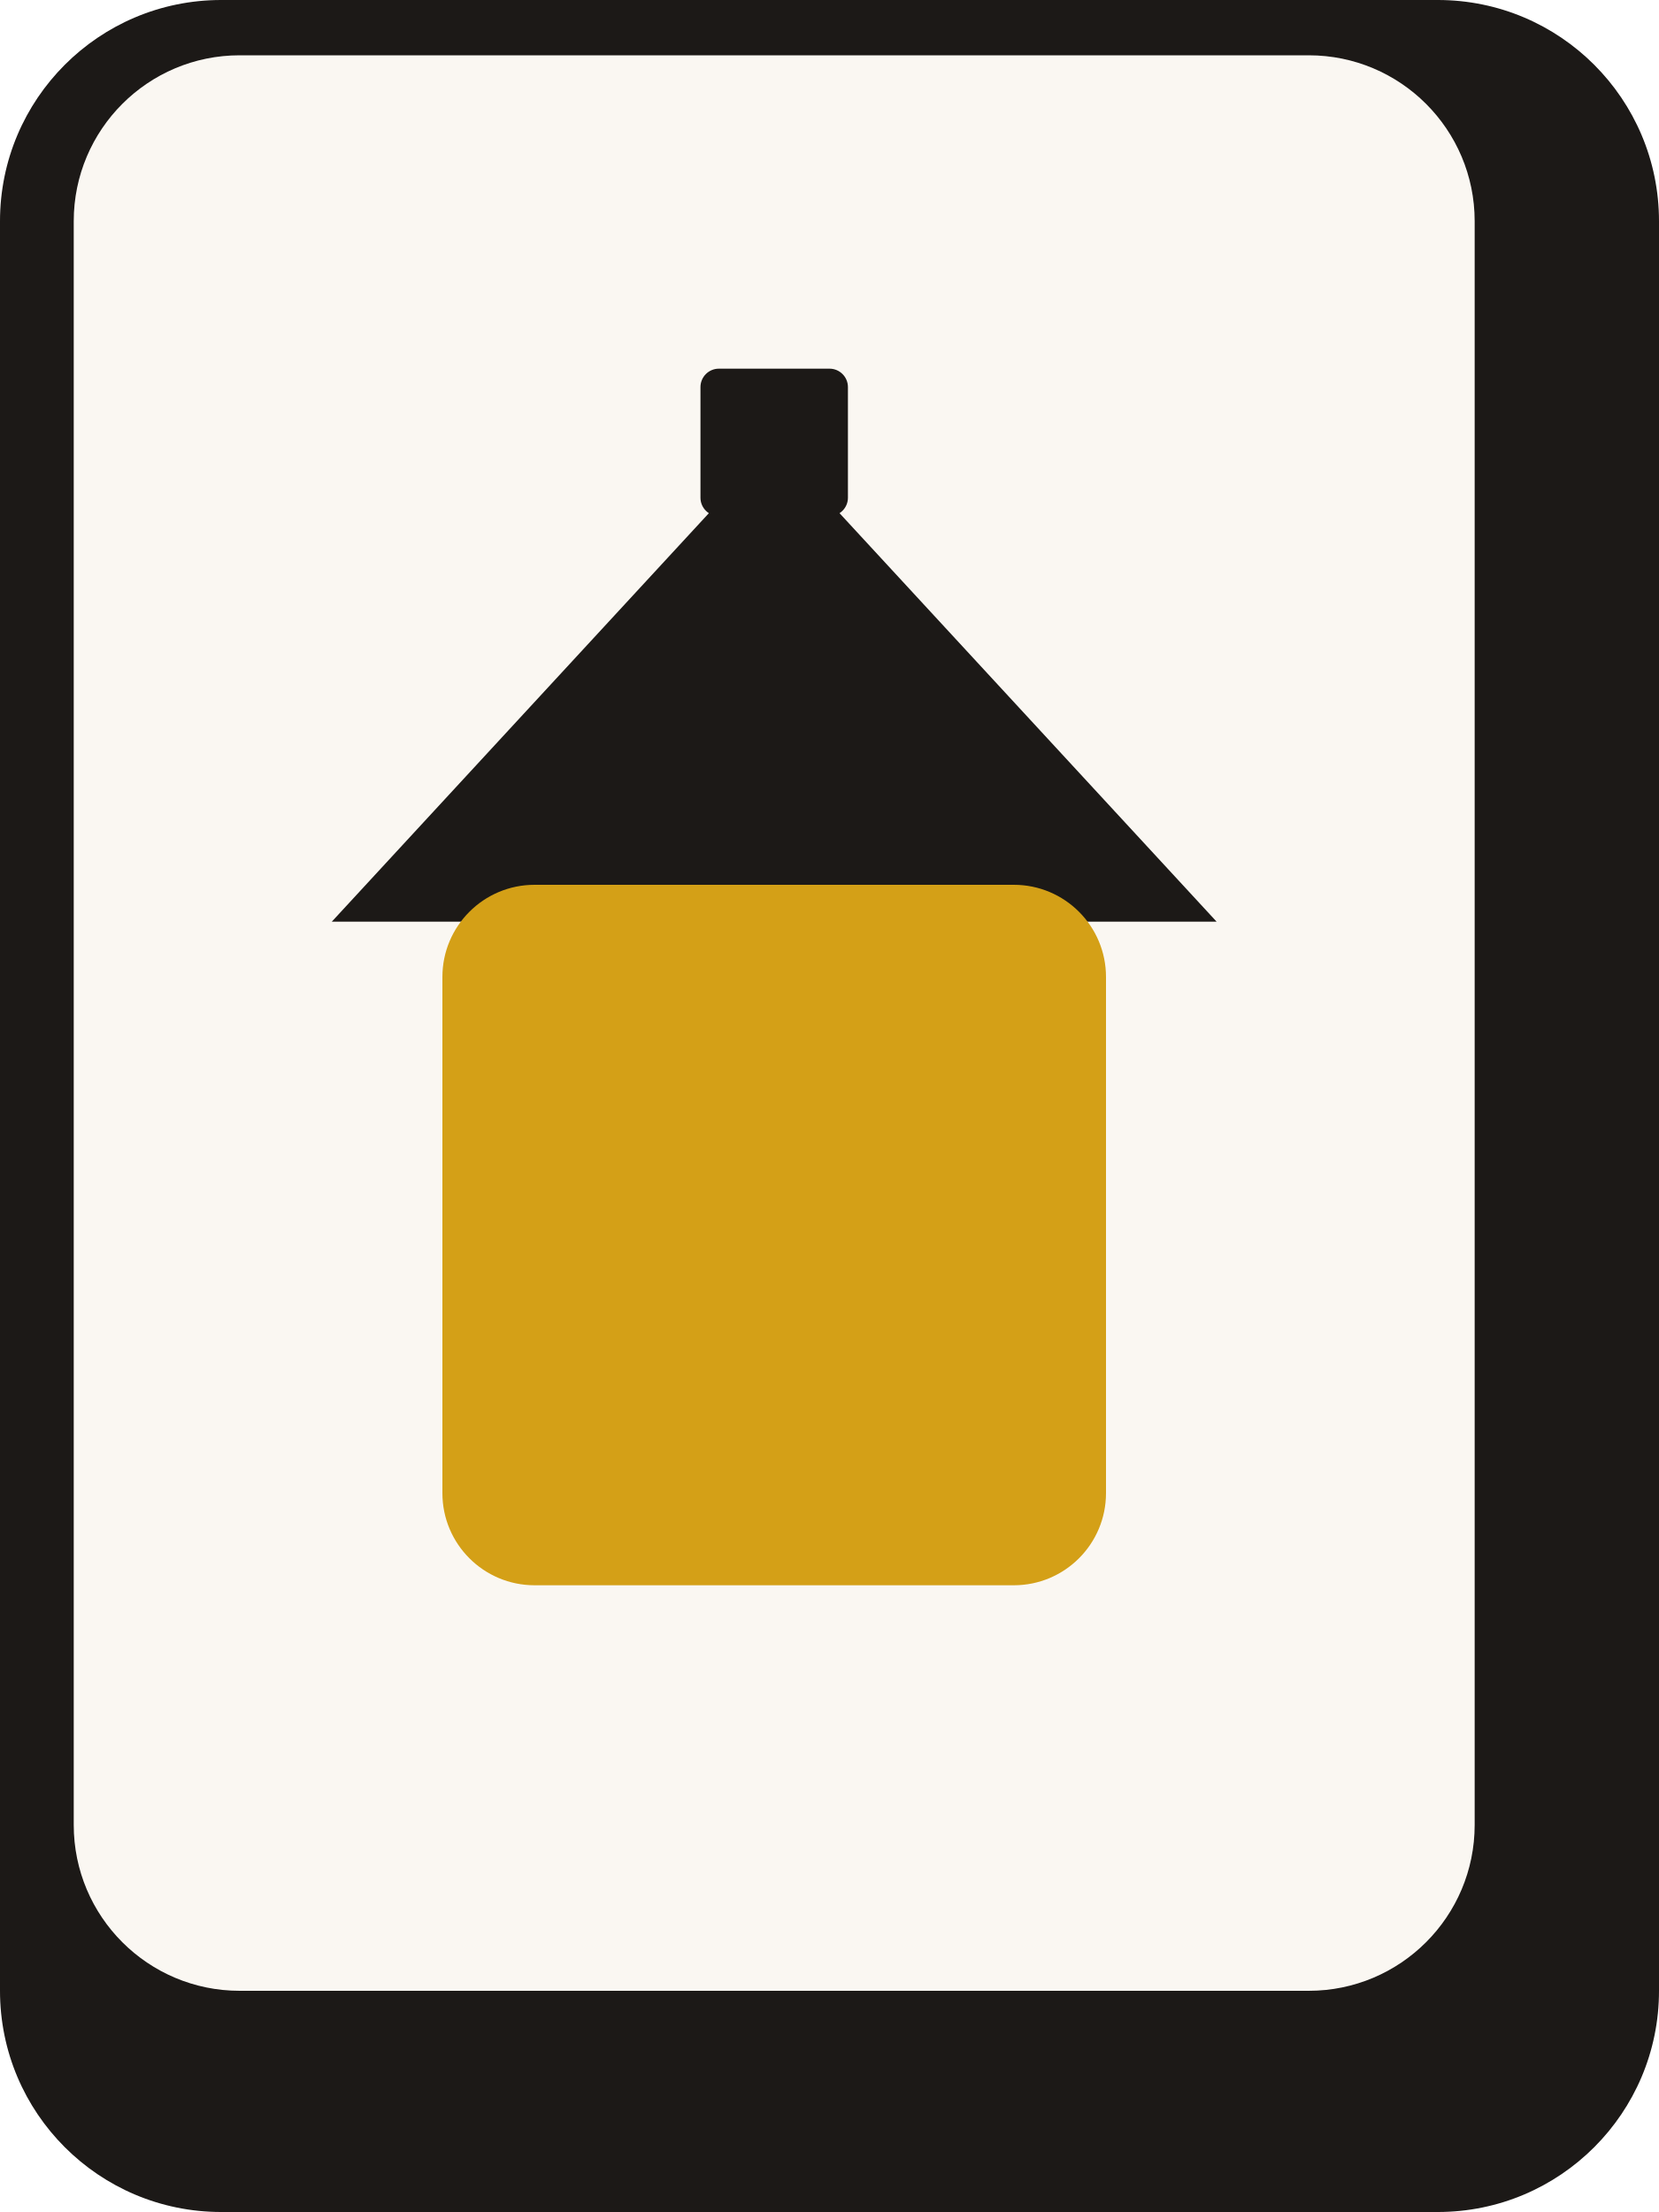
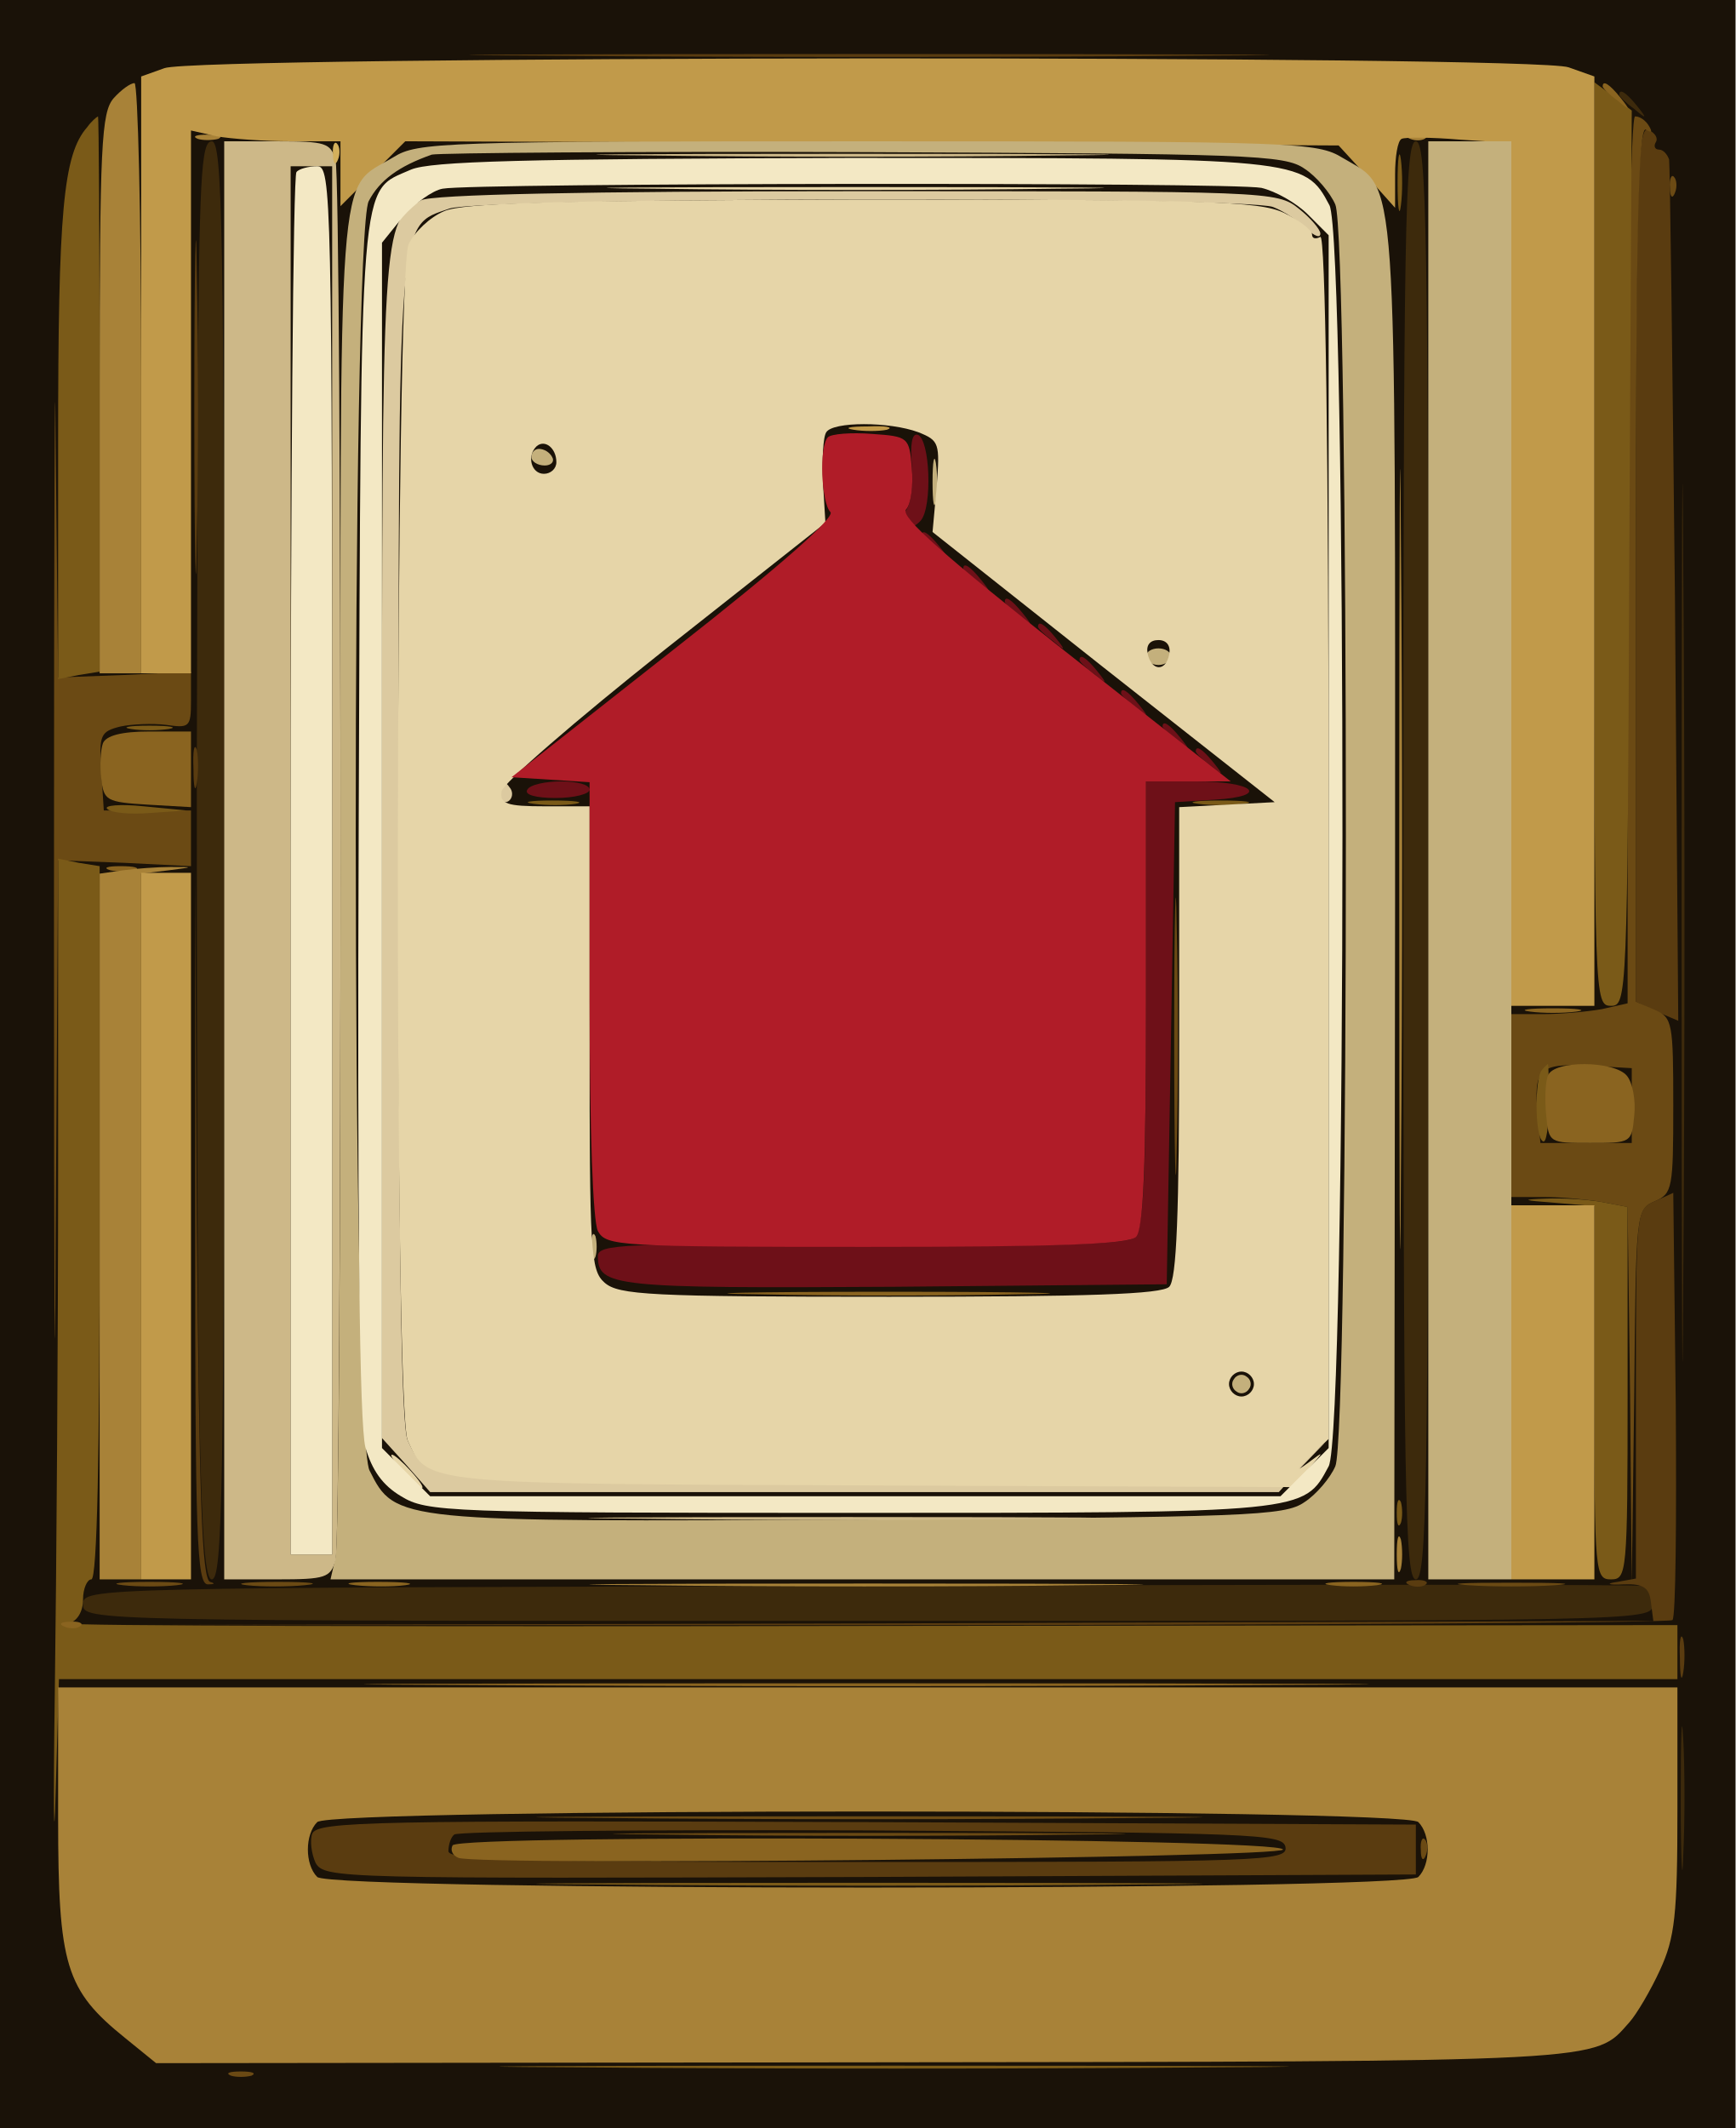
- <svg xmlns="http://www.w3.org/2000/svg" viewBox="0 0 90 120" width="90" height="120">
-   <rect width="90" height="120" rx="12" fill="#1C1917" />
-   <rect x="4" y="3" width="76" height="105" rx="9" fill="#FAF7F2" />
-   <rect x="38" y="20" width="8" height="8" rx="1" fill="#1C1917" />
-   <polygon points="18,50 42,24 66,50" fill="#1C1917" />
-   <rect x="24" y="48" width="36" height="38" rx="5" fill="#D4A017" />
+ <svg xmlns="http://www.w3.org/2000/svg" viewBox="0 0 124 152" width="124" height="152">
+   <rect x="0" y="0" width="124" height="152" fill="#1A1208" />
+   <g transform="translate(0 152) scale(0.05933014 -0.059375)">
+     <path fill="#3D2A0C" fill-rule="evenodd" d="M1950 2446 c0 -2 8 -10 18 -17 15 -13 16 -12 3 4 -13 16 -21 21 -21 13z M238 2070 c0 -176 -1 -372 -1 -435 0 -788 3 -975 18 -975 13 0 15 103 15 865 0 762 -2 865 -15 865 -13 0 -15 -43 -17 -320z M1690 1525 c0 -762 2 -865 15 -865 13 0 15 103 15 865 0 762 -2 865 -15 865 -13 0 -15 -103 -15 -865z M2025 1450 c0 -470 1 -663 2 -428 2 236 2 620 0 855 -1 236 -2 43 -2 -427z M1038 652 c-930 -2 -938 -2 -938 -22 0 -20 7 -20 945 -20 929 0 945 0 945 19 0 11 -3 21 -7 23 -5 2 -430 2 -945 0z M2024 395 c0 -77 2 -107 3 -67 2 40 2 103 0 140 -2 37 -3 4 -3 -73z" />
+   </g>
+   <g transform="translate(0 152) scale(0.05933014 -0.059375)">
+     <path fill="#5A3C10" fill-rule="evenodd" d="M658 2493 c217 -2 568 -2 780 0 213 1 36 2 -393 2 -429 0 -603 -1 -387 -2z M1970 1882 l0 -527 25 -12 26 -11 -4 511 c-3 282 -6 518 -7 525 -2 6 -7 12 -12 12 -5 0 -7 4 -4 9 3 5 -1 11 -9 15 -13 5 -15 -58 -15 -522z M234 2070 c0 -179 2 -252 3 -162 2 89 2 235 0 325 -1 89 -3 16 -3 -163z M233 1635 c0 -22 2 -30 4 -17 2 12 2 30 0 40 -3 9 -5 -1 -4 -23z M235 1085 c0 -375 2 -430 15 -431 8 0 10 1 3 3 -10 3 -13 103 -16 431 l-2 427 0 -430z M1993 1115 c-23 -10 -23 -11 -23 -232 l0 -222 -22 -4 c-15 -2 -12 -4 7 -3 24 1 31 -4 33 -21 l3 -23 -943 -3 -943 -2 952 0 c523 0 954 3 957 6 4 3 5 120 4 260 l-3 254 -22 -10z M1698 653 c7 -3 16 -2 19 1 4 3 -2 6 -13 5 -11 0 -14 -3 -6 -6z M2023 565 c0 -22 2 -30 4 -17 2 12 2 30 0 40 -3 9 -5 -1 -4 -23z M376 354 c-3 -8 -1 -24 4 -35 11 -19 27 -19 668 -17 l657 3 0 30 0 30 -661 3 c-595 2 -662 1 -668 -14z m1172 -16 c3 -17 -26 -18 -502 -18 -415 0 -506 2 -506 13 0 8 3 17 7 20 3 4 230 6 502 5 463 -3 496 -4 499 -20z" />
+   </g>
+   <g transform="translate(0 152) scale(0.05933014 -0.059375)">
+     <path fill="#6B4A14" fill-rule="evenodd" d="M1960 1886 l0 -533 -31 -7 c-17 -3 -49 -6 -70 -6 l-39 0 0 -110 0 -110 39 0 c21 0 52 -3 70 -6 l31 -6 3 -227 2 -226 3 225 c2 223 2 225 25 235 21 9 22 16 22 115 0 99 -1 106 -22 115 l-23 10 0 528 c0 397 3 526 12 521 7 -4 8 -3 4 4 -4 7 -11 12 -17 12 -5 0 -9 -207 -9 -534z m5 -656 l0 -45 -55 0 -55 0 -3 33 c-6 56 2 63 60 60 l53 -3 0 -45z M2011 2334 c0 -11 3 -14 6 -6 3 7 2 16 -1 19 -3 4 -6 -2 -5 -13z M65 1460 c0 -470 1 -648 2 -395 l3 460 80 -3 80 -4 0 34 0 33 -52 0 -53 0 -3 47 c-3 44 -1 48 23 54 14 3 39 4 55 2 28 -4 30 -3 30 29 l0 35 -80 -4 -80 -3 -3 285 c-1 157 -2 -100 -2 -570z M1414 1315 c0 -148 2 -211 3 -138 2 72 2 194 0 270 -1 76 -3 17 -3 -132z M148 653 c17 -2 47 -2 65 0 17 2 3 4 -33 4 -36 0 -50 -2 -32 -4z M297 653 c18 -2 50 -2 70 0 21 2 7 4 -32 4 -38 0 -55 -2 -38 -4z M1768 653 c28 -2 76 -2 105 0 28 2 5 3 -53 3 -58 0 -81 -1 -52 -3z M723 373 c181 -2 473 -2 650 0 177 1 30 2 -328 2 -357 0 -502 -1 -322 -2z M798 353 c139 -2 364 -2 500 0 136 1 22 2 -253 2 -275 0 -386 -1 -247 -2z M1711 334 c0 -11 3 -14 6 -6 3 7 2 16 -1 19 -3 4 -6 -2 -5 -13z M278 63 c6 -2 18 -2 25 0 6 3 1 5 -13 5 -14 0 -19 -2 -12 -5z" />
+   </g>
+   <g transform="translate(0 152) scale(0.05933014 -0.059375)">
+     <path fill="#7A5A18" fill-rule="evenodd" d="M1920 1905 c0 -547 0 -555 20 -555 19 0 20 9 22 538 l3 539 -22 17 -23 17 0 -556z M105 2407 c-29 -33 -35 -101 -35 -379 l0 -285 25 5 25 4 0 334 c0 184 -1 334 -2 334 -2 -1 -8 -6 -13 -13z M1683 2340 c0 -30 2 -43 4 -27 2 15 2 39 0 55 -2 15 -4 2 -4 -28z M158 1683 c12 -2 32 -2 45 0 12 2 2 4 -23 4 -25 0 -35 -2 -22 -4z M129 1587 c5 -5 28 -7 52 -5 l44 3 -52 5 c-29 3 -48 1 -44 -3z M643 1593 c15 -2 37 -2 50 0 12 2 0 4 -28 4 -27 0 -38 -2 -22 -4z M1443 1593 c15 -2 39 -2 55 0 15 2 2 4 -28 4 -30 0 -43 -2 -27 -4z M70 1156 c0 -204 -2 -488 -4 -631 -2 -143 -1 -198 1 -122 l4 137 974 0 975 0 0 33 0 32 -977 -1 c-538 -1 -970 0 -960 3 10 3 17 14 17 29 0 13 5 24 10 24 7 0 10 150 10 429 l0 429 -25 4 -25 5 0 -371z M1857 1273 c-9 -9 -9 -81 1 -86 4 -3 7 17 7 44 0 27 0 49 -1 49 0 0 -4 -3 -7 -7z M1873 1113 l47 -4 0 -225 c0 -217 1 -224 20 -224 19 0 20 7 20 224 l0 224 -31 6 c-17 3 -48 5 -68 4 -30 -1 -28 -2 12 -5z M1682 740 c0 -14 2 -19 5 -12 2 6 2 18 0 25 -3 6 -5 1 -5 -13z M723 293 c181 -2 473 -2 650 0 177 1 30 2 -328 2 -357 0 -502 -1 -322 -2z M693 73 c214 -2 560 -2 770 0 210 1 36 2 -388 2 -424 0 -595 -1 -382 -2z" />
+   </g>
+   <g transform="translate(0 152) scale(0.05933014 -0.059375)">
+     <path fill="#8A6420" fill-rule="evenodd" d="M1930 2456 c0 -2 8 -10 18 -17 15 -13 16 -12 3 4 -13 16 -21 21 -21 13z M124 1666 c-3 -8 -4 -27 -2 -43 3 -26 6 -28 56 -31 l52 -3 0 45 0 46 -50 0 c-34 0 -52 -5 -56 -14z M133 1513 c9 -2 23 -2 30 0 6 3 -1 5 -18 5 -16 0 -22 -2 -12 -5z M1843 1343 c15 -2 39 -2 55 0 15 2 2 4 -28 4 -30 0 -43 -2 -27 -4z M1864 1266 c-3 -8 -4 -29 -2 -48 3 -33 4 -33 53 -33 49 0 50 0 53 33 2 18 -2 40 -9 48 -15 18 -88 19 -95 0z M913 1003 c86 -2 228 -2 315 0 86 1 15 3 -158 3 -173 0 -244 -2 -157 -3z M428 653 c18 -2 45 -2 60 0 15 2 0 4 -33 4 -33 0 -45 -2 -27 -4z M1603 653 c15 -2 39 -2 55 0 15 2 2 4 -28 4 -30 0 -43 -2 -27 -4z M78 603 c7 -3 16 -2 19 1 4 3 -2 6 -13 5 -11 0 -14 -3 -6 -6z M552 533 c267 -2 708 -2 980 0 271 1 52 2 -487 2 -539 0 -761 -1 -493 -2z M545 340 c-3 -6 0 -12 7 -15 26 -10 993 0 993 10 0 14 -991 19 -1000 5z" />
+   </g>
+   <g transform="translate(0 152) scale(0.05933014 -0.059375)">
+     <path fill="#A88238" fill-rule="evenodd" d="M137 2442 c-15 -17 -17 -56 -17 -355 l0 -337 25 0 25 0 0 355 c0 195 -4 355 -8 355 -5 0 -16 -8 -25 -18z M238 2393 c6 -2 18 -2 25 0 6 3 1 5 -13 5 -14 0 -19 -2 -12 -5z M1698 2393 c7 -3 16 -2 19 1 4 3 -2 6 -13 5 -11 0 -14 -3 -6 -6z M1685 1525 c0 -418 1 -588 2 -377 2 211 2 553 0 760 -1 207 -2 35 -2 -383z M148 1513 l-28 -4 0 -425 0 -424 25 0 25 0 0 424 0 425 33 4 c31 4 31 4 2 4 -16 0 -42 -2 -57 -4z M1682 690 c0 -19 2 -27 5 -17 2 9 2 25 0 35 -3 9 -5 1 -5 -18z M772 653 c147 -2 390 -2 540 0 150 1 30 2 -267 2 -297 0 -420 -1 -273 -2z M70 373 c0 -178 9 -207 81 -265 l37 -30 852 1 c905 1 879 0 922 48 9 10 26 39 37 63 18 39 21 66 21 193 l0 147 -975 0 -975 0 0 -157z m1638 -5 c15 -15 15 -51 0 -66 -17 -17 -1309 -17 -1326 0 -15 15 -15 51 0 66 17 17 1309 17 1326 0z" />
+   </g>
+   <g transform="translate(0 152) scale(0.05933014 -0.059375)">
+     <path fill="#C19A4A" fill-rule="evenodd" d="M198 2478 l-28 -10 0 -359 0 -359 30 0 30 0 0 326 0 327 31 -7 c17 -3 58 -6 90 -6 l59 0 0 -39 0 -39 39 39 39 39 562 -2 562 -3 34 -37 34 -38 0 40 c0 21 3 41 8 43 4 2 35 2 70 -1 l62 -4 0 -519 0 -519 50 0 50 0 0 559 0 559 -31 11 c-42 15 -1652 14 -1691 -1z M1028 2043 c12 -2 30 -2 40 0 9 3 -1 5 -23 4 -22 0 -30 -2 -17 -4z M170 1085 l0 -425 30 0 30 0 0 425 0 425 -30 0 -30 0 0 -425z M1820 885 l0 -225 50 0 50 0 0 225 0 225 -50 0 -50 0 0 -225z" />
+   </g>
+   <g transform="translate(0 152) scale(0.05933014 -0.059375)">
+     <path fill="#C4B07C" fill-rule="evenodd" d="M474 2371 c-69 -42 -64 19 -64 -863 0 -438 -2 -808 -6 -822 l-6 -26 640 0 641 0 1 815 c0 901 4 855 -63 895 -31 19 -54 20 -572 20 -514 0 -542 -1 -571 -19z m1097 -14 c14 -9 31 -29 37 -43 17 -36 17 -1482 0 -1518 -6 -14 -23 -34 -37 -43 -24 -17 -68 -18 -534 -21 -560 -3 -561 -3 -592 59 -22 41 -22 1486 -1 1527 13 25 36 42 76 56 8 2 242 4 520 3 464 -2 507 -3 531 -20z M640 2010 c0 -5 7 -10 16 -10 8 0 12 5 9 10 -3 6 -10 10 -16 10 -5 0 -9 -4 -9 -10z M1123 1980 c0 -25 2 -35 4 -22 2 12 2 32 0 45 -2 12 -4 2 -4 -23z M1380 1770 c0 -5 7 -10 15 -10 8 0 15 5 15 10 0 6 -7 10 -15 10 -8 0 -15 -4 -15 -10z M712 1060 c0 -14 2 -19 5 -12 2 6 2 18 0 25 -3 6 -5 1 -5 -13z M1486 901 c-4 -5 -2 -12 3 -15 5 -4 12 -2 15 3 4 5 2 12 -3 15 -5 4 -12 2 -15 -3z M1720 1525 l0 -865 50 0 50 0 0 865 0 865 -50 0 -50 0 0 -865z" />
+   </g>
+   <g transform="translate(0 152) scale(0.05933014 -0.059375)">
+     <path fill="#CDB888" fill-rule="evenodd" d="M270 1525 l0 -865 64 0 c58 0 64 2 70 23 8 29 8 1655 0 1685 -6 20 -12 22 -70 22 l-64 0 0 -865z m130 0 l0 -835 -25 0 -25 0 0 835 0 835 25 0 25 0 0 -835z M778 2373 c139 -2 364 -2 500 0 136 1 22 2 -253 2 -275 0 -386 -1 -247 -2z M768 733 c138 -2 366 -2 505 0 138 1 25 2 -253 2 -278 0 -391 -1 -252 -2z" />
+   </g>
+   <g transform="translate(0 152) scale(0.05933014 -0.059375)">
+     <path fill="#DCCAA0" fill-rule="evenodd" d="M507 2319 c-47 -28 -47 -21 -47 -778 l0 -711 29 -32 29 -33 511 0 511 0 27 30 28 29 -28 -24 -29 -25 -492 0 c-530 0 -531 0 -555 52 -8 17 -11 231 -11 719 0 765 -2 741 61 763 40 14 956 15 992 2 13 -5 31 -17 40 -26 10 -9 17 -12 17 -6 0 5 -12 19 -26 30 -26 21 -36 21 -533 21 -325 0 -512 -4 -524 -11z M603 1605 c0 -8 4 -12 9 -9 5 3 6 10 3 15 -9 13 -12 11 -12 -6z" />
+   </g>
+   <g transform="translate(0 152) scale(0.05933014 -0.059375)">
+     <path fill="#E6D5A8" fill-rule="evenodd" d="M788 2333 c133 -2 351 -2 485 0 133 1 24 2 -243 2 -267 0 -376 -1 -242 -2z M535 2306 c-17 -7 -36 -25 -43 -40 -16 -36 -18 -1403 -1 -1439 24 -53 15 -52 560 -54 l507 -2 18 22 c19 22 19 22 -1 7 -15 -11 -15 -9 2 7 l23 22 0 726 c0 469 -4 724 -10 720 -6 -3 -10 -2 -10 3 0 5 -15 17 -34 26 -30 14 -92 16 -508 16 -369 -1 -480 -4 -503 -14z m571 -266 c25 -10 26 -13 22 -65 l-5 -55 206 -163 206 -162 -57 -3 -58 -3 0 -282 c0 -207 -3 -286 -12 -295 -9 -9 -97 -12 -337 -12 -288 0 -326 2 -343 17 -17 15 -18 37 -18 295 l0 278 -54 0 c-46 0 -54 3 -52 18 1 9 90 86 196 170 l194 153 -3 49 c-1 27 0 54 4 60 8 13 76 13 111 0z m-436 -36 c0 -8 -7 -14 -15 -14 -15 0 -21 21 -9 33 10 9 24 -2 24 -19z m738 -231 c-4 -22 -22 -20 -26 1 -2 10 3 16 13 16 10 0 15 -7 13 -17z m102 -878 c0 -8 -7 -15 -15 -15 -8 0 -15 7 -15 15 0 8 7 15 15 15 8 0 15 -7 15 -15z M485 790 c10 -11 20 -20 23 -20 3 0 -3 9 -13 20 -10 11 -20 20 -23 20 -3 0 3 -9 13 -20z" />
+   </g>
+   <g transform="translate(0 152) scale(0.05933014 -0.059375)">
+     <path fill="#F3E8C4" fill-rule="evenodd" d="M495 2356 c-63 -28 -60 8 -63 -779 -2 -490 1 -731 8 -758 8 -28 21 -46 43 -59 31 -19 54 -20 540 -20 552 0 547 0 577 56 22 40 22 1477 1 1517 -30 57 -34 57 -578 57 -394 -1 -504 -4 -528 -14z m1024 -22 c17 -4 42 -18 56 -32 l25 -25 0 -729 0 -730 -29 -29 -29 -29 -512 0 -512 0 -29 29 -29 29 0 725 0 725 25 31 c14 16 36 32 48 34 35 7 951 8 986 1z M357 2353 c-4 -3 -7 -379 -7 -835 l0 -828 25 0 25 0 0 835 c0 803 -1 835 -18 835 -10 0 -22 -3 -25 -7z" />
+   </g>
+   <g transform="translate(0 152) scale(0.05933014 -0.059375)">
+     <path fill="#D4B05C" fill-rule="evenodd" d="M401 2374 c0 -11 3 -14 6 -6 3 7 2 16 -1 19 -3 4 -6 -2 -5 -13z" />
+   </g>
+   <g transform="translate(0 152) scale(0.05933014 -0.059375)">
+     <path fill="#6E1018" fill-rule="evenodd" d="M1098 2000 c2 -22 -1 -47 -7 -54 -7 -9 -8 -17 -3 -20 6 -3 15 1 21 8 14 17 11 98 -4 103 -7 2 -9 -12 -7 -37z M1110 1916 c0 -2 8 -10 18 -17 15 -13 16 -12 3 4 -13 16 -21 21 -21 13z M1160 1876 c0 -2 8 -10 18 -17 15 -13 16 -12 3 4 -13 16 -21 21 -21 13z M1210 1836 c0 -2 8 -10 18 -17 15 -13 16 -12 3 4 -13 16 -21 21 -21 13z M1250 1806 c0 -2 8 -10 18 -17 15 -13 16 -12 3 4 -13 16 -21 21 -21 13z M1300 1766 c0 -2 8 -10 18 -17 15 -13 16 -12 3 4 -13 16 -21 21 -21 13z M1350 1726 c0 -2 8 -10 18 -17 15 -13 16 -12 3 4 -13 16 -21 21 -21 13z M1400 1686 c0 -2 8 -10 18 -17 15 -13 16 -12 3 4 -13 16 -21 21 -21 13z M1440 1656 c0 -2 8 -10 18 -17 15 -13 16 -12 3 4 -13 16 -21 21 -21 13z M635 1610 c-4 -6 10 -10 34 -10 23 0 41 5 41 10 0 6 -15 10 -34 10 -19 0 -38 -4 -41 -10z M1380 1351 c0 -217 -3 -271 -14 -280 -10 -8 -103 -11 -330 -9 -286 3 -316 1 -316 -13 0 -37 19 -39 356 -37 l329 3 5 290 5 290 48 3 c67 4 48 22 -24 22 l-59 0 0 -269z" />
+   </g>
+   <g transform="translate(0 152) scale(0.05933014 -0.059375)">
+     <path fill="#B01C28" fill-rule="evenodd" d="M997 2034 c-11 -11 -8 -79 3 -90 6 -6 -58 -63 -187 -164 l-197 -155 47 -3 47 -3 0 -260 c0 -160 4 -268 10 -280 10 -18 24 -19 323 -19 230 0 316 3 325 12 9 9 12 85 12 280 l0 268 51 0 51 0 -200 157 c-144 114 -198 161 -191 170 6 6 9 29 7 50 -3 37 -4 38 -48 41 -25 2 -49 0 -53 -4z" />
+   </g>
</svg>
